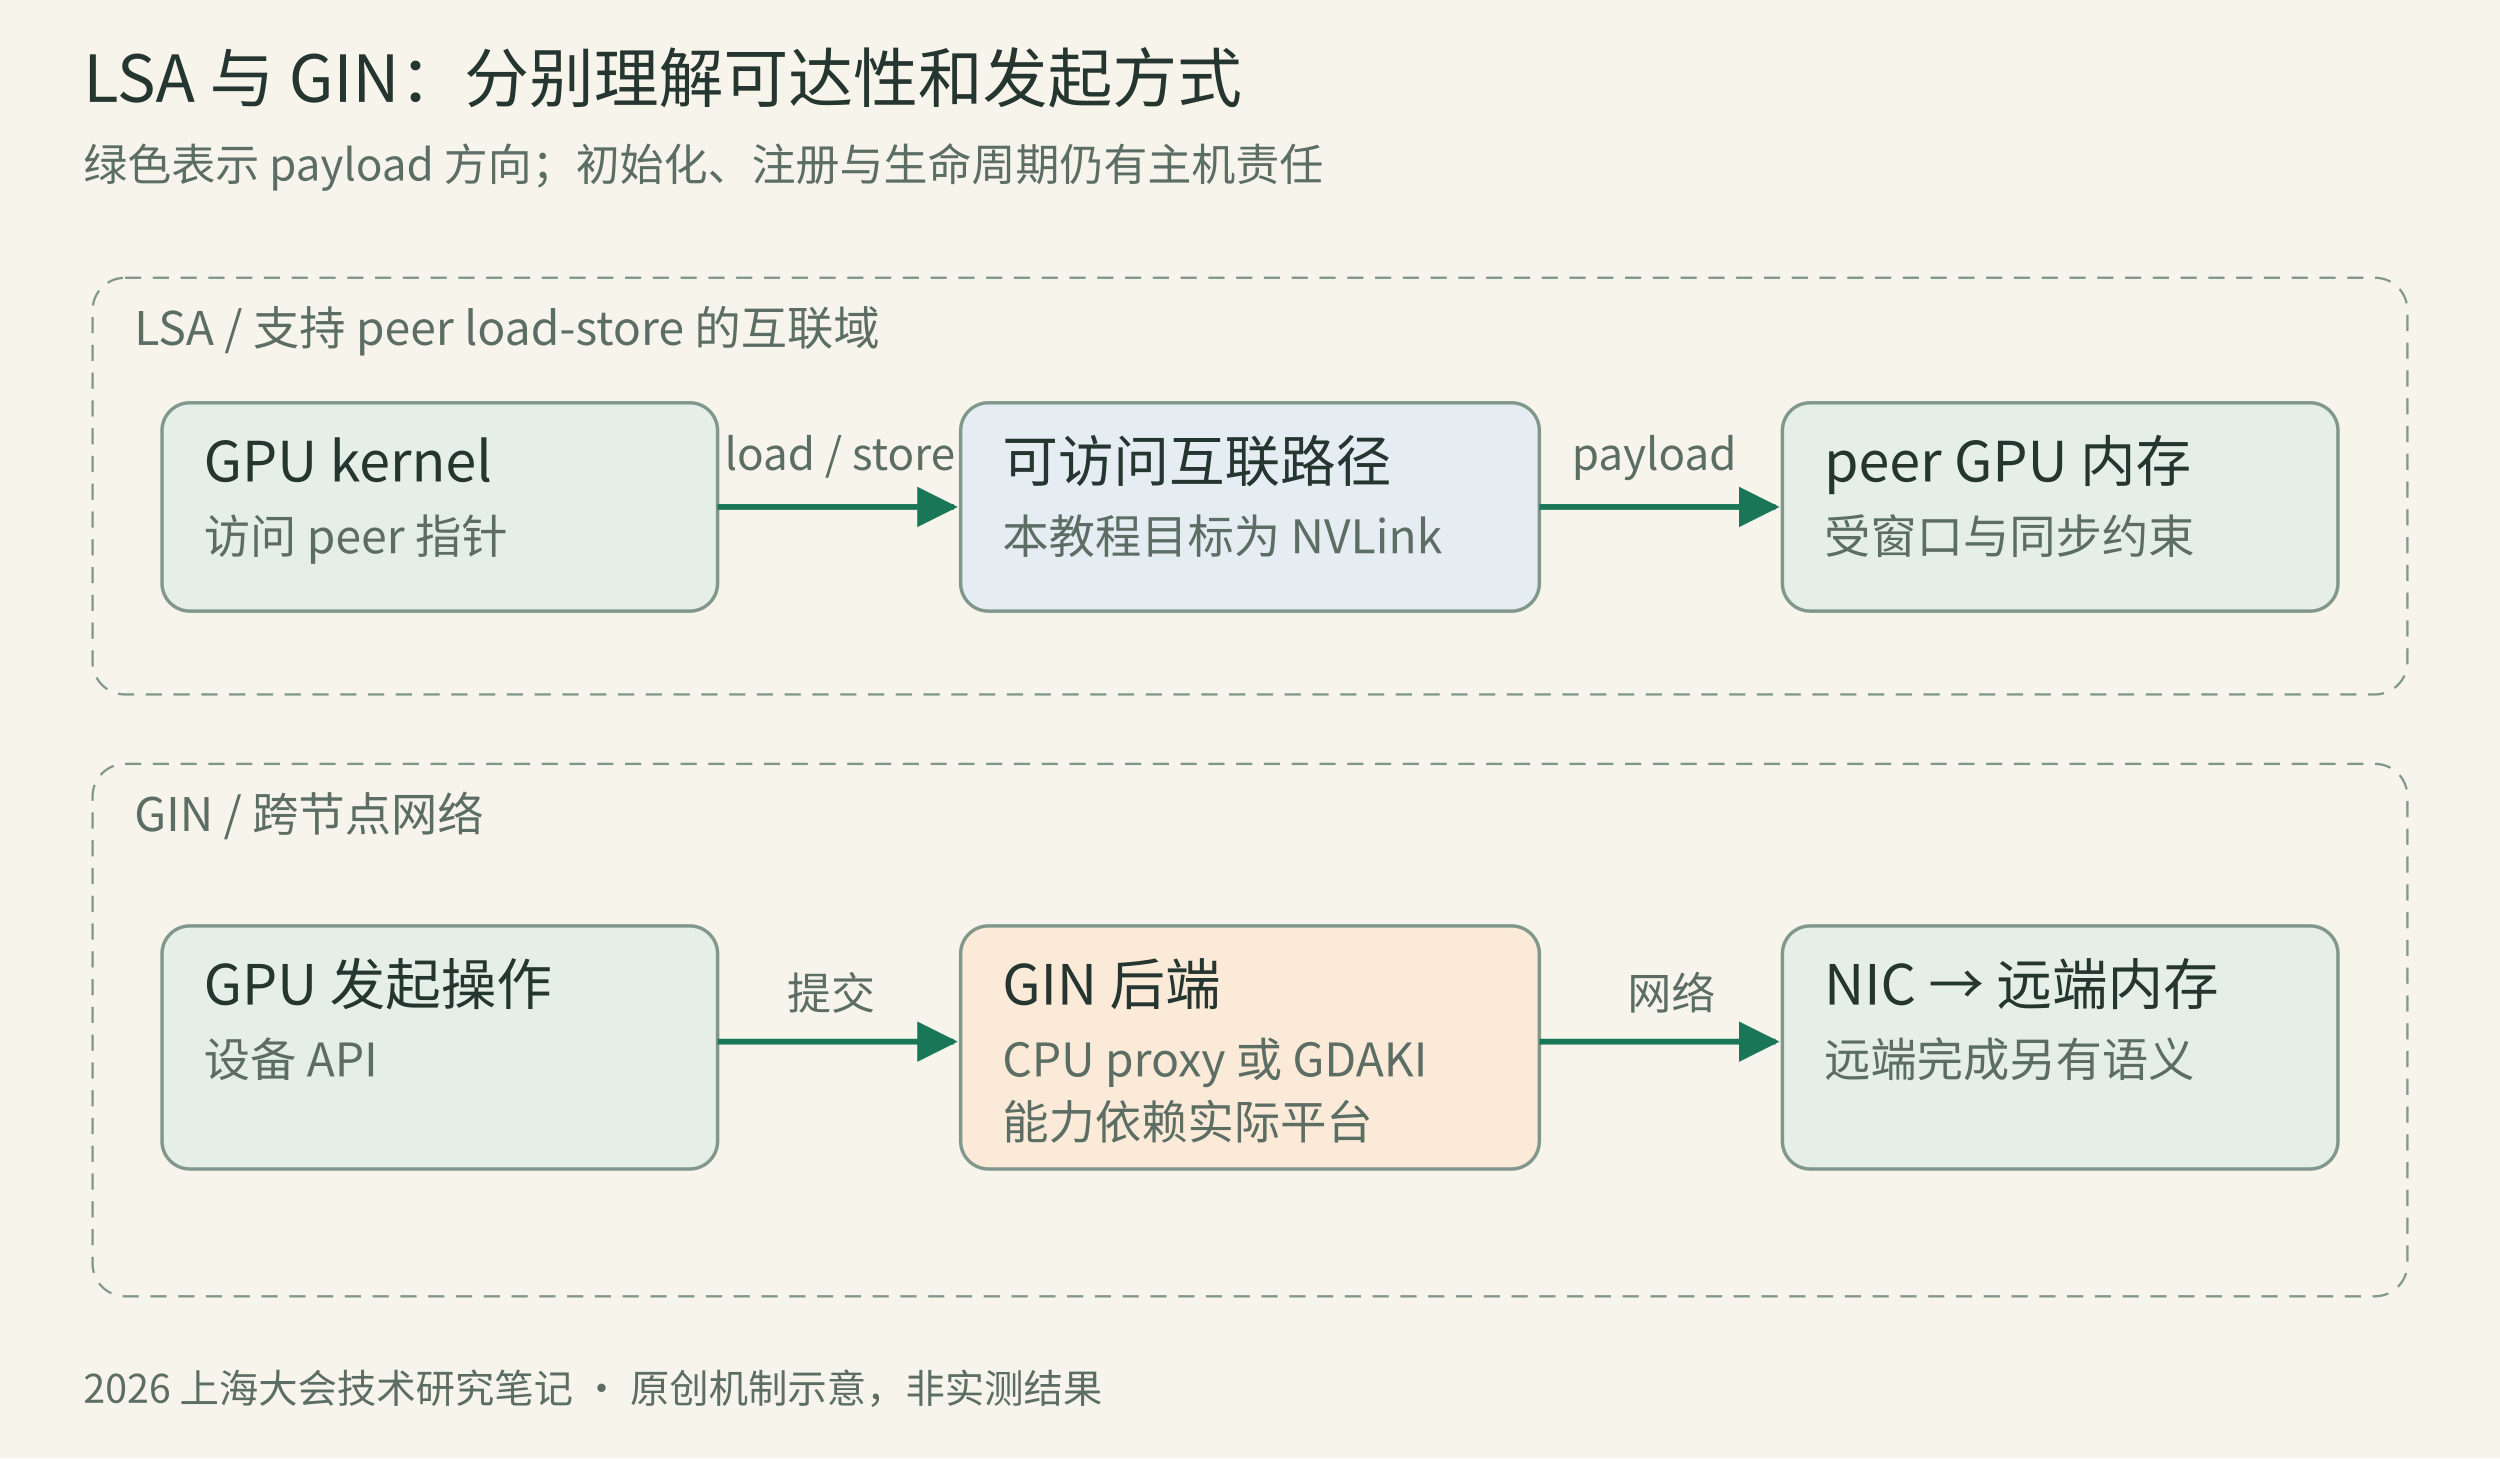
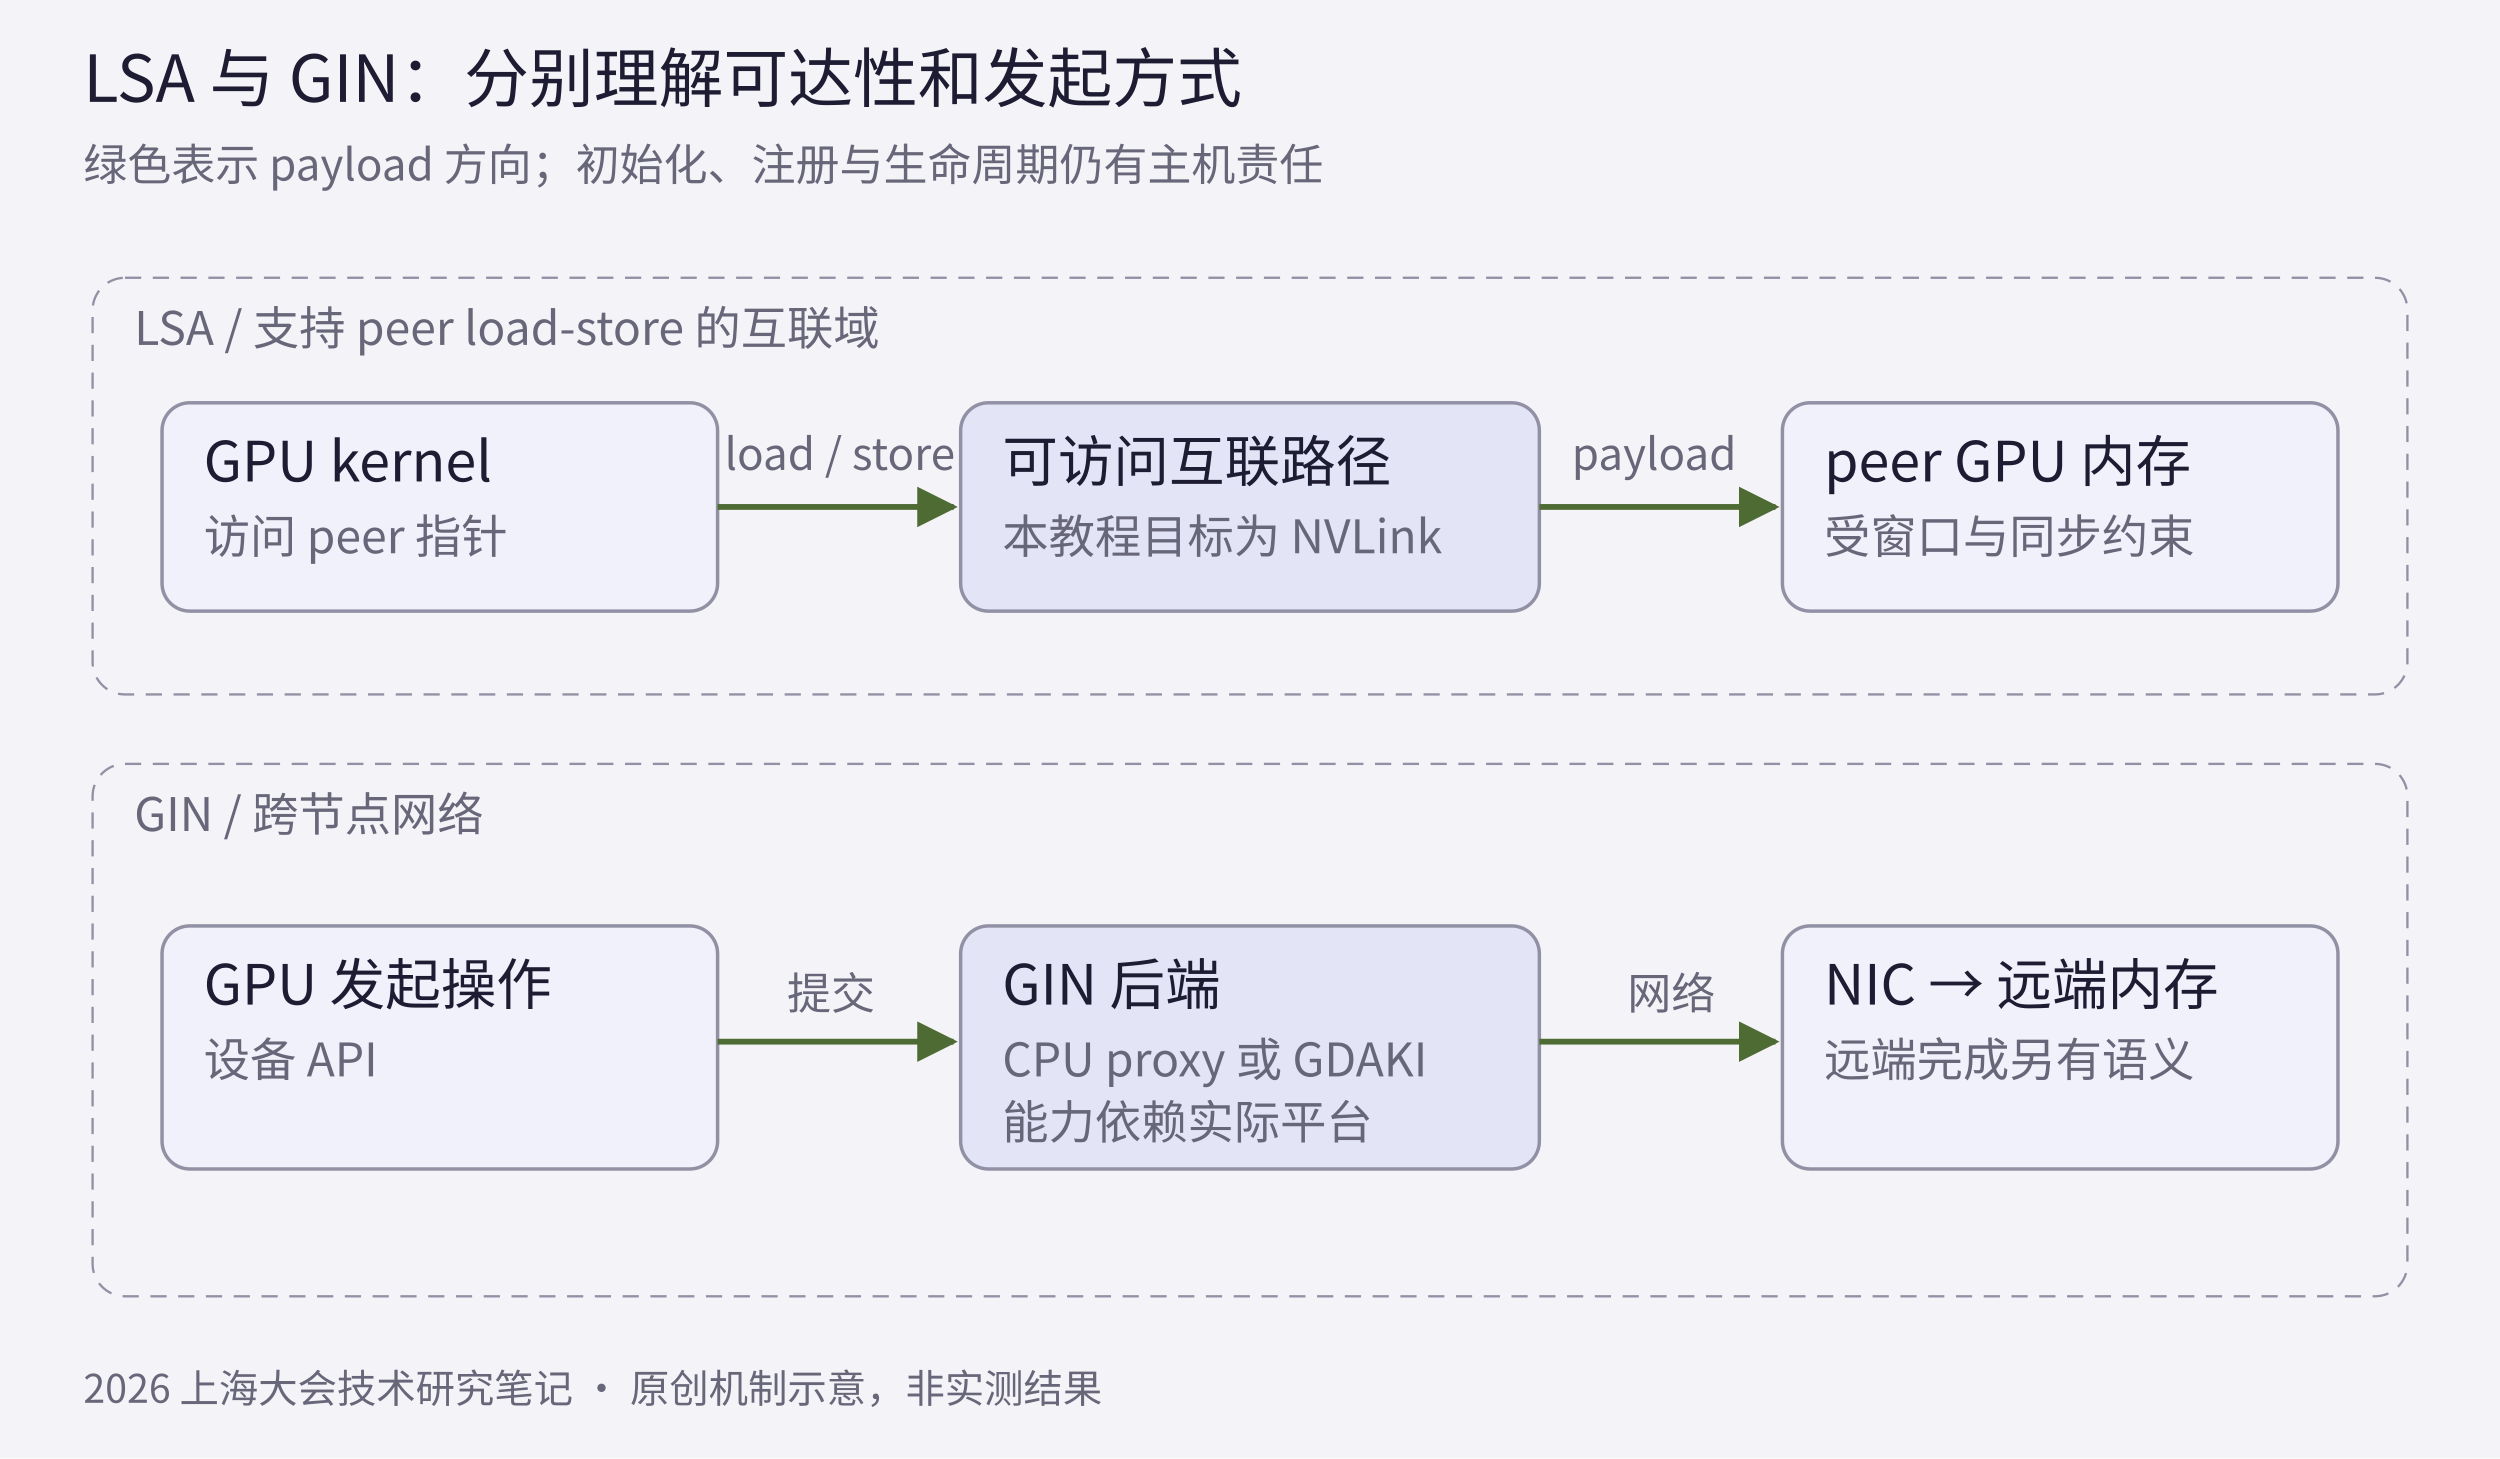
<svg xmlns="http://www.w3.org/2000/svg" viewBox="0 0 1080 630" role="img" aria-labelledby="title desc">
  <defs>
    <marker id="arrow" viewBox="0 0 10 10" refX="9" refY="5" markerWidth="7" markerHeight="7" orient="auto-start-reverse">
-       <path d="M 0 0 L 10 5 L 0 10 z" fill="#526e83" />
+       <path d="M 0 0 L 10 5 L 0 10 z" fill="#49439C" />
    </marker>
    <marker id="data" viewBox="0 0 10 10" refX="9" refY="5" markerWidth="7" markerHeight="7" orient="auto-start-reverse">
-       <path d="M 0 0 L 10 5 L 0 10 z" fill="#197657" />
+       <path d="M 0 0 L 10 5 L 0 10 z" fill="#4D6B33" />
    </marker>
  </defs>
-   <rect width="1080" height="630" fill="#f7f4eb" />
+   <rect width="1080" height="630" fill="#F4F4F8" />
  <g font-family="Microsoft YaHei, PingFang SC, Noto Sans CJK SC, sans-serif">
-     <text x="36" y="44" font-size="28" fill="#25352f" text-anchor="start">LSA 与 GIN：分别理解可达性和发起方式</text>
-     <text x="36" y="78" font-size="19" fill="#5c6d64" text-anchor="start">绿色表示 payload 方向；初始化、注册与生命周期仍有主机责任</text>
-     <rect x="40" y="120" width="1000" height="180" rx="14" fill="none" stroke="#81978b" stroke-dasharray="7 5" />
-     <text x="58" y="149" font-size="20" fill="#5c6d64" text-anchor="start">LSA / 支持 peer load-store 的互联域</text>
-     <rect x="70" y="174" width="240" height="90" rx="12" fill="#e5efe8" stroke="#81978b" stroke-width="1.5" />
-     <text x="88" y="208" font-size="24" fill="#25352f" text-anchor="start">GPU kernel</text>
-     <text x="88" y="239" font-size="20" fill="#5c6d64" text-anchor="start">访问 peer 指针</text>
-     <rect x="415" y="174" width="250" height="90" rx="12" fill="#e5edf3" stroke="#81978b" stroke-width="1.5" />
-     <text x="433" y="208" font-size="24" fill="#25352f" text-anchor="start">可访问互联路径</text>
-     <text x="433" y="239" font-size="20" fill="#5c6d64" text-anchor="start">本教程目标为 NVLink</text>
-     <rect x="770" y="174" width="240" height="90" rx="12" fill="#e5efe8" stroke="#81978b" stroke-width="1.5" />
-     <text x="788" y="208" font-size="24" fill="#25352f" text-anchor="start">peer GPU 内存</text>
-     <text x="788" y="239" font-size="20" fill="#5c6d64" text-anchor="start">受窗口与同步约束</text>
-     <polyline points="310,219 412,219" fill="none" stroke="#197657" stroke-width="2.5" marker-end="url(#data)" />
-     <text x="313" y="203" font-size="19" fill="#5c6d64" text-anchor="start">load / store</text>
-     <polyline points="665,219 767,219" fill="none" stroke="#197657" stroke-width="2.5" marker-end="url(#data)" />
-     <text x="679" y="203" font-size="19" fill="#5c6d64" text-anchor="start">payload</text>
-     <rect x="40" y="330" width="1000" height="230" rx="14" fill="none" stroke="#81978b" stroke-dasharray="7 5" />
-     <text x="58" y="359" font-size="20" fill="#5c6d64" text-anchor="start">GIN / 跨节点网络</text>
-     <rect x="70" y="400" width="240" height="105" rx="12" fill="#e5efe8" stroke="#81978b" stroke-width="1.5" />
-     <text x="88" y="434" font-size="24" fill="#25352f" text-anchor="start">GPU 发起操作</text>
-     <text x="88" y="465" font-size="20" fill="#5c6d64" text-anchor="start">设备 API</text>
-     <rect x="415" y="400" width="250" height="105" rx="12" fill="#faead7" stroke="#81978b" stroke-width="1.5" />
-     <text x="433" y="434" font-size="24" fill="#25352f" text-anchor="start">GIN 后端</text>
-     <text x="433" y="465" font-size="20" fill="#5c6d64" text-anchor="start">CPU proxy 或 GDAKI</text>
-     <text x="433" y="492" font-size="20" fill="#5c6d64" text-anchor="start">能力依赖实际平台</text>
-     <rect x="770" y="400" width="240" height="105" rx="12" fill="#e5efe8" stroke="#81978b" stroke-width="1.5" />
-     <text x="788" y="434" font-size="24" fill="#25352f" text-anchor="start">NIC → 远端内存</text>
-     <text x="788" y="465" font-size="20" fill="#5c6d64" text-anchor="start">远端完成另有语义</text>
-     <polyline points="310,450 412,450" fill="none" stroke="#197657" stroke-width="2.5" marker-end="url(#data)" />
-     <text x="340" y="436" font-size="19" fill="#5c6d64" text-anchor="start">提交</text>
-     <polyline points="665,450 767,450" fill="none" stroke="#197657" stroke-width="2.5" marker-end="url(#data)" />
-     <text x="703" y="436" font-size="19" fill="#5c6d64" text-anchor="start">网络</text>
-     <text x="36" y="606" font-size="17" fill="#5c6d64" text-anchor="start">2026 上海大会技术研究笔记 · 原创机制示意，非实测结果</text>
+     <text x="36" y="44" font-size="28" fill="#1E1C32" text-anchor="start">LSA 与 GIN：分别理解可达性和发起方式</text>
+     <text x="36" y="78" font-size="19" fill="#68677A" text-anchor="start">绿色表示 payload 方向；初始化、注册与生命周期仍有主机责任</text>
+     <rect x="40" y="120" width="1000" height="180" rx="14" fill="none" stroke="#9190A4" stroke-dasharray="7 5" />
+     <text x="58" y="149" font-size="20" fill="#68677A" text-anchor="start">LSA / 支持 peer load-store 的互联域</text>
+     <rect x="70" y="174" width="240" height="90" rx="12" fill="#F1F1FB" stroke="#9190A4" stroke-width="1.5" />
+     <text x="88" y="208" font-size="24" fill="#1E1C32" text-anchor="start">GPU kernel</text>
+     <text x="88" y="239" font-size="20" fill="#68677A" text-anchor="start">访问 peer 指针</text>
+     <rect x="415" y="174" width="250" height="90" rx="12" fill="#E4E4F7" stroke="#9190A4" stroke-width="1.5" />
+     <text x="433" y="208" font-size="24" fill="#1E1C32" text-anchor="start">可访问互联路径</text>
+     <text x="433" y="239" font-size="20" fill="#68677A" text-anchor="start">本教程目标为 NVLink</text>
+     <rect x="770" y="174" width="240" height="90" rx="12" fill="#F1F1FB" stroke="#9190A4" stroke-width="1.5" />
+     <text x="788" y="208" font-size="24" fill="#1E1C32" text-anchor="start">peer GPU 内存</text>
+     <text x="788" y="239" font-size="20" fill="#68677A" text-anchor="start">受窗口与同步约束</text>
+     <polyline points="310,219 412,219" fill="none" stroke="#4D6B33" stroke-width="2.5" marker-end="url(#data)" />
+     <text x="313" y="203" font-size="19" fill="#68677A" text-anchor="start">load / store</text>
+     <polyline points="665,219 767,219" fill="none" stroke="#4D6B33" stroke-width="2.5" marker-end="url(#data)" />
+     <text x="679" y="203" font-size="19" fill="#68677A" text-anchor="start">payload</text>
+     <rect x="40" y="330" width="1000" height="230" rx="14" fill="none" stroke="#9190A4" stroke-dasharray="7 5" />
+     <text x="58" y="359" font-size="20" fill="#68677A" text-anchor="start">GIN / 跨节点网络</text>
+     <rect x="70" y="400" width="240" height="105" rx="12" fill="#F1F1FB" stroke="#9190A4" stroke-width="1.5" />
+     <text x="88" y="434" font-size="24" fill="#1E1C32" text-anchor="start">GPU 发起操作</text>
+     <text x="88" y="465" font-size="20" fill="#68677A" text-anchor="start">设备 API</text>
+     <rect x="415" y="400" width="250" height="105" rx="12" fill="#E4E4F7" stroke="#9190A4" stroke-width="1.5" />
+     <text x="433" y="434" font-size="24" fill="#1E1C32" text-anchor="start">GIN 后端</text>
+     <text x="433" y="465" font-size="20" fill="#68677A" text-anchor="start">CPU proxy 或 GDAKI</text>
+     <text x="433" y="492" font-size="20" fill="#68677A" text-anchor="start">能力依赖实际平台</text>
+     <rect x="770" y="400" width="240" height="105" rx="12" fill="#F1F1FB" stroke="#9190A4" stroke-width="1.5" />
+     <text x="788" y="434" font-size="24" fill="#1E1C32" text-anchor="start">NIC → 远端内存</text>
+     <text x="788" y="465" font-size="20" fill="#68677A" text-anchor="start">远端完成另有语义</text>
+     <polyline points="310,450 412,450" fill="none" stroke="#4D6B33" stroke-width="2.5" marker-end="url(#data)" />
+     <text x="340" y="436" font-size="19" fill="#68677A" text-anchor="start">提交</text>
+     <polyline points="665,450 767,450" fill="none" stroke="#4D6B33" stroke-width="2.5" marker-end="url(#data)" />
+     <text x="703" y="436" font-size="19" fill="#68677A" text-anchor="start">网络</text>
+     <text x="36" y="606" font-size="17" fill="#68677A" text-anchor="start">2026 上海大会技术研究笔记 · 原创机制示意，非实测结果</text>
  </g>
</svg>
